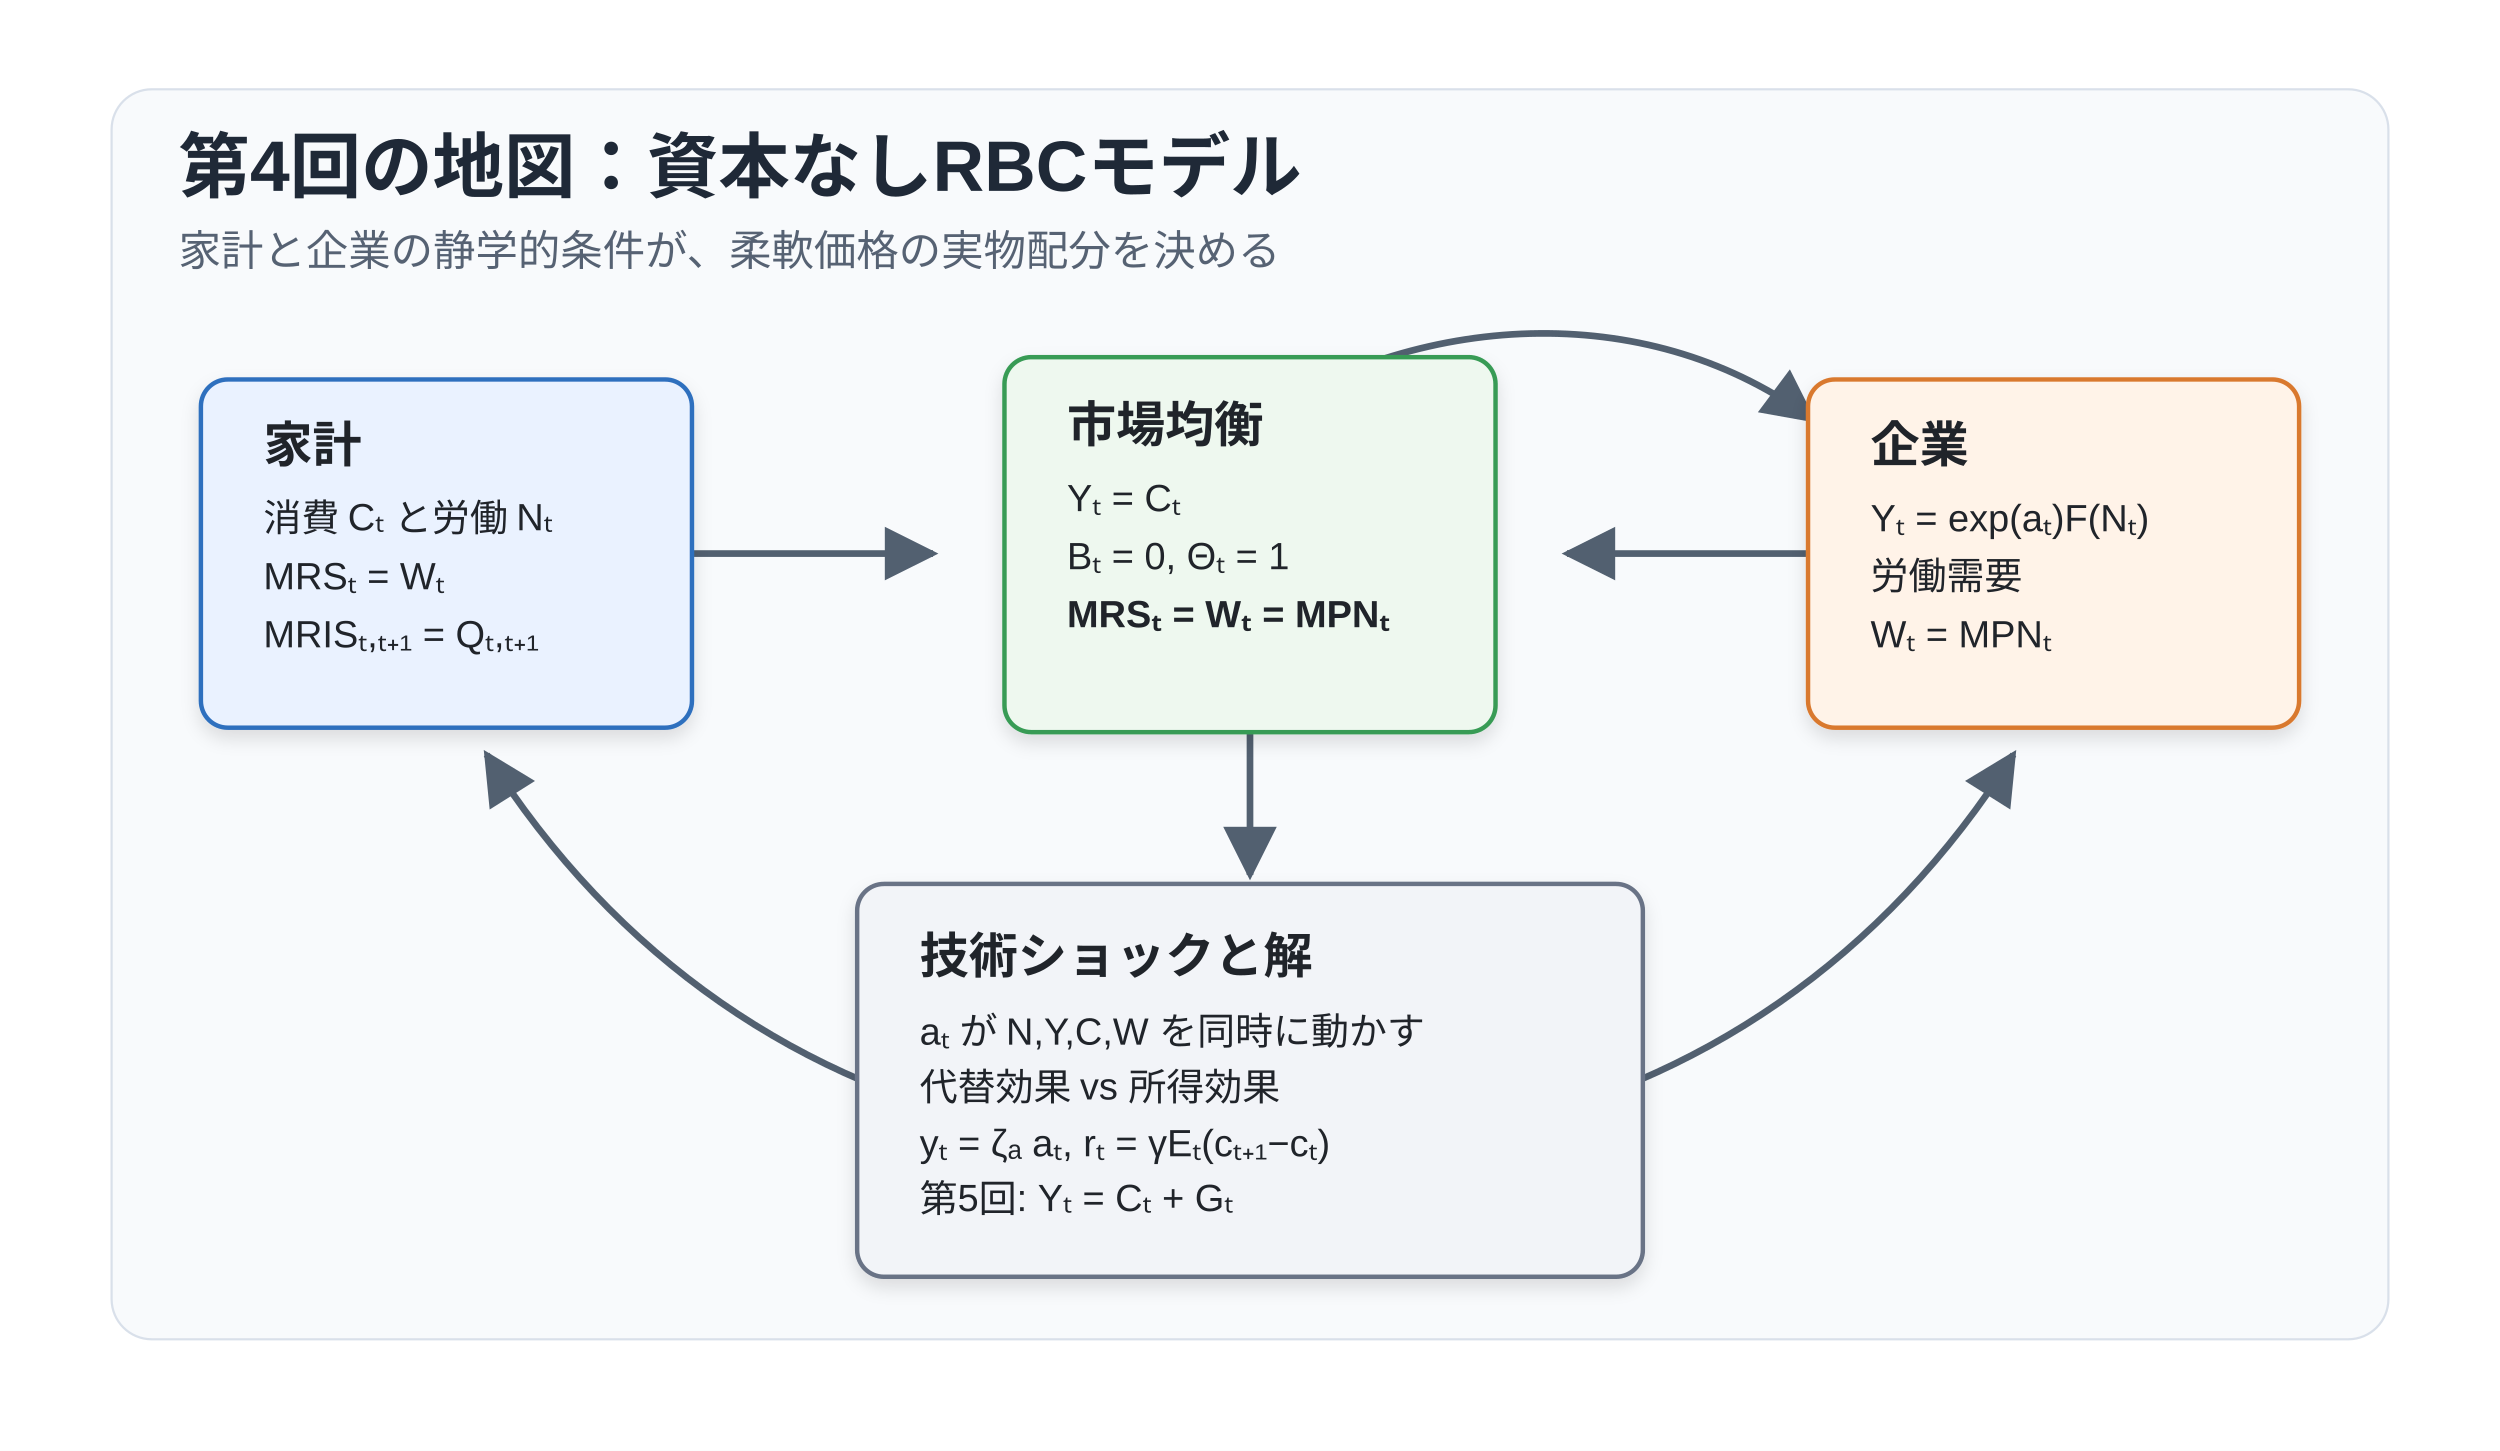
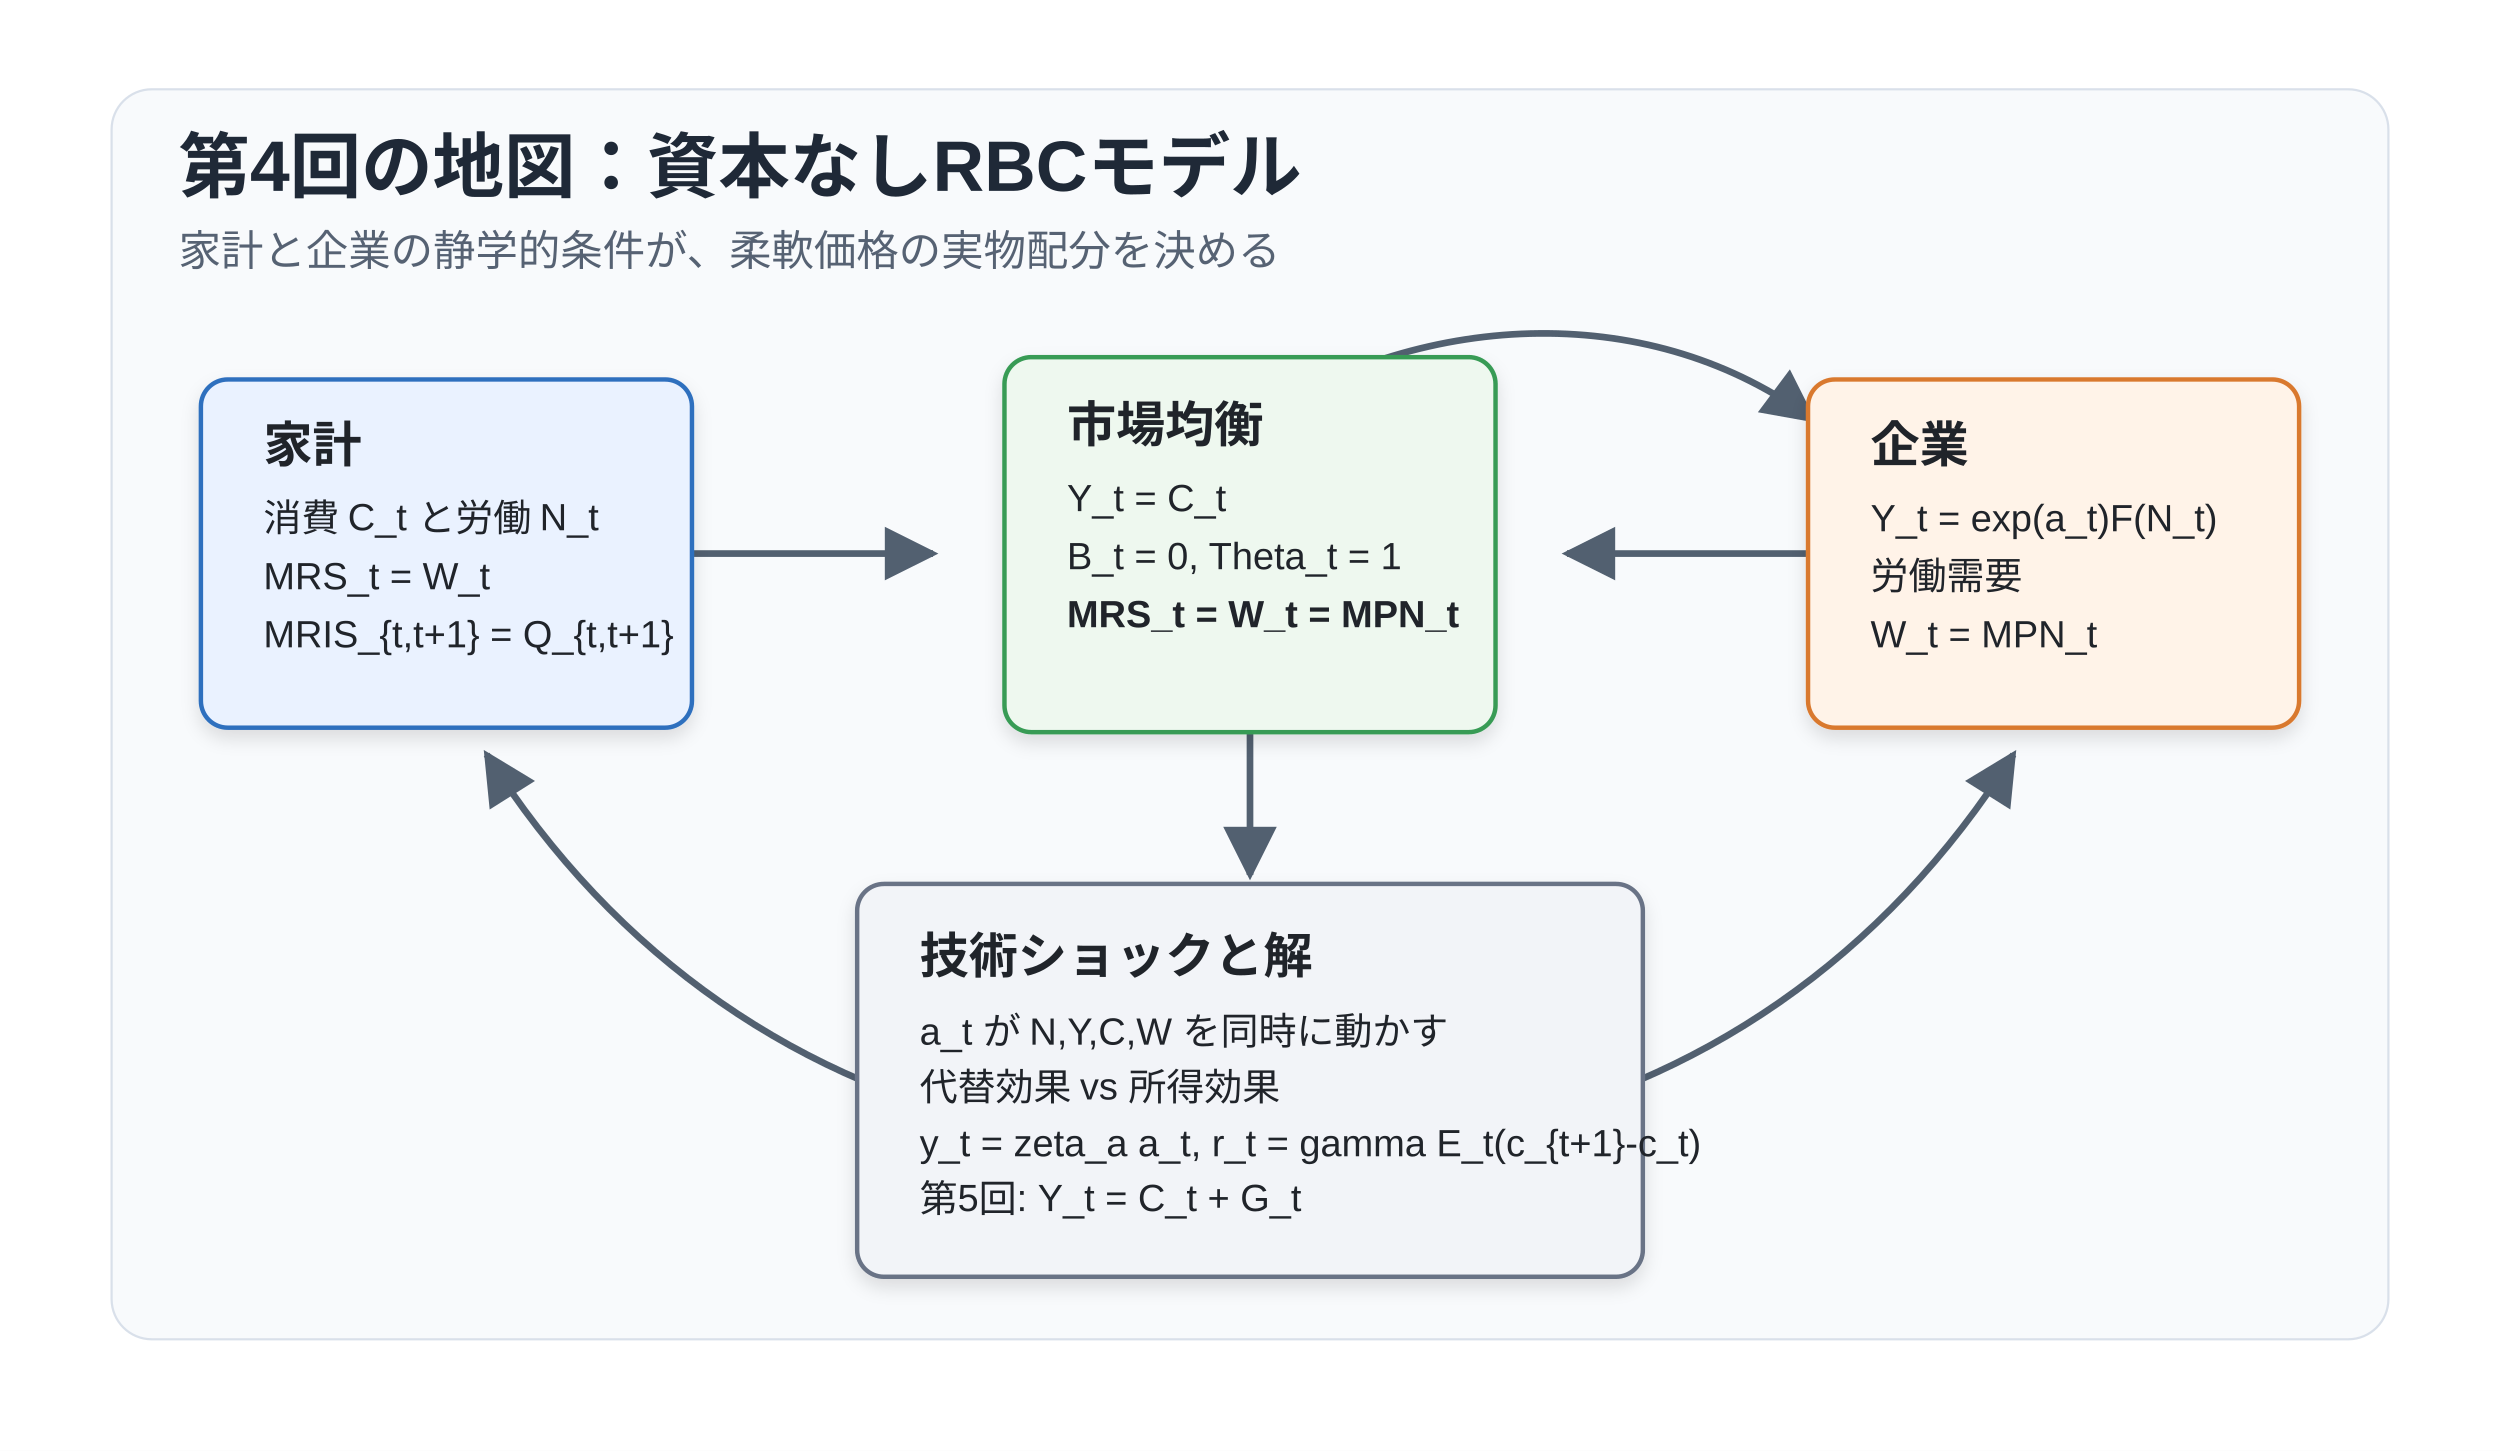
<svg xmlns="http://www.w3.org/2000/svg" width="1120" height="650" viewBox="0 0 1120 650" role="img" aria-labelledby="title desc">
  <defs>
    <marker id="arrow" viewBox="0 0 10 10" refX="9" refY="5" markerWidth="8" markerHeight="8" orient="auto">
      <path d="M 0 0 L 10 5 L 0 10 z" fill="#526070" />
    </marker>
    <filter id="shadow" x="-8%" y="-8%" width="116%" height="116%">
      <feDropShadow dx="0" dy="4" stdDeviation="4" flood-color="#000000" flood-opacity="0.12" />
    </filter>
  </defs>
  <rect width="1120" height="650" fill="#ffffff" />
  <rect x="50" y="40" width="1020" height="560" rx="18" fill="#f8fafc" stroke="#d9e0ea" />
  <g font-family="Arial, 'Hiragino Sans', 'Yu Gothic', sans-serif">
    <text x="80" y="86" font-size="32" font-weight="700" fill="#1f2937">第4回の地図：資本なしRBCモデル</text>
    <text x="80" y="119" font-size="19" fill="#566273">家計と企業の静学的条件が、柔軟価格の実物配分を決める</text>
  </g>
  <g stroke="#526070" stroke-width="3" fill="none" marker-end="url(#arrow)">
    <path d="M 310 248 L 418 248" />
    <path d="M 810 248 L 702 248" />
    <path d="M 560 318 L 560 392" />
    <path d="M 562 188 C 640 138 741 135 812 188" />
    <path d="M 456 506 C 360 486 276 430 218 338" />
    <path d="M 664 506 C 760 486 844 430 902 338" />
  </g>
  <g font-family="Arial, 'Hiragino Sans', 'Yu Gothic', sans-serif" filter="url(#shadow)">
    <rect x="90" y="170" width="220" height="156" rx="12" fill="#eaf2ff" stroke="#2f6fbe" stroke-width="2" />
    <rect x="450" y="160" width="220" height="168" rx="12" fill="#eef8ef" stroke="#379b55" stroke-width="2" />
    <rect x="810" y="170" width="220" height="156" rx="12" fill="#fff3e8" stroke="#d9792f" stroke-width="2" />
    <rect x="384" y="396" width="352" height="176" rx="12" fill="#f2f4f8" stroke="#697386" stroke-width="2" />
  </g>
  <g font-family="Arial, 'Hiragino Sans', 'Yu Gothic', sans-serif" fill="#20242a">
    <text x="118" y="207" font-size="22" font-weight="700">家計</text>
-     <text x="118" y="238" font-size="17">消費 Cₜ と労働 Nₜ</text>
-     <text x="118" y="264" font-size="17">MRSₜ = Wₜ</text>
-     <text x="118" y="290" font-size="17">MRISₜ,ₜ₊₁ = Qₜ,ₜ₊₁</text>
+     <text x="118" y="238" font-size="17">消費 C_t と労働 N_t</text>
+     <text x="118" y="264" font-size="17">MRS_t = W_t</text>
+     <text x="118" y="290" font-size="17">MRIS_{t,t+1} = Q_{t,t+1}</text>
    <text x="478" y="198" font-size="22" font-weight="700">市場均衡</text>
-     <text x="478" y="229" font-size="17">Yₜ = Cₜ</text>
-     <text x="478" y="255" font-size="17">Bₜ = 0, Θₜ = 1</text>
-     <text x="478" y="281" font-size="17" font-weight="700">MRSₜ = Wₜ = MPNₜ</text>
+     <text x="478" y="229" font-size="17">Y_t = C_t</text>
+     <text x="478" y="255" font-size="17">B_t = 0, Theta_t = 1</text>
+     <text x="478" y="281" font-size="17" font-weight="700">MRS_t = W_t = MPN_t</text>
    <text x="838" y="207" font-size="22" font-weight="700">企業</text>
-     <text x="838" y="238" font-size="17">Yₜ = exp(aₜ)F(Nₜ)</text>
+     <text x="838" y="238" font-size="17">Y_t = exp(a_t)F(N_t)</text>
    <text x="838" y="264" font-size="17">労働需要</text>
-     <text x="838" y="290" font-size="17">Wₜ = MPNₜ</text>
+     <text x="838" y="290" font-size="17">W_t = MPN_t</text>
    <text x="412" y="436" font-size="22" font-weight="700">技術ショックと解</text>
-     <text x="412" y="468" font-size="17">aₜ が N,Y,C,W を同時に動かす</text>
+     <text x="412" y="468" font-size="17">a_t が N,Y,C,W を同時に動かす</text>
    <text x="412" y="493" font-size="17">代替効果 vs 所得効果</text>
-     <text x="412" y="518" font-size="17">yₜ = ζₐ aₜ, rₜ = γEₜ(cₜ₊₁−cₜ)</text>
-     <text x="412" y="543" font-size="17">第5回: Yₜ = Cₜ + Gₜ</text>
+     <text x="412" y="518" font-size="17">y_t = zeta_a a_t, r_t = gamma E_t(c_{t+1}-c_t)</text>
+     <text x="412" y="543" font-size="17">第5回: Y_t = C_t + G_t</text>
  </g>
</svg>
